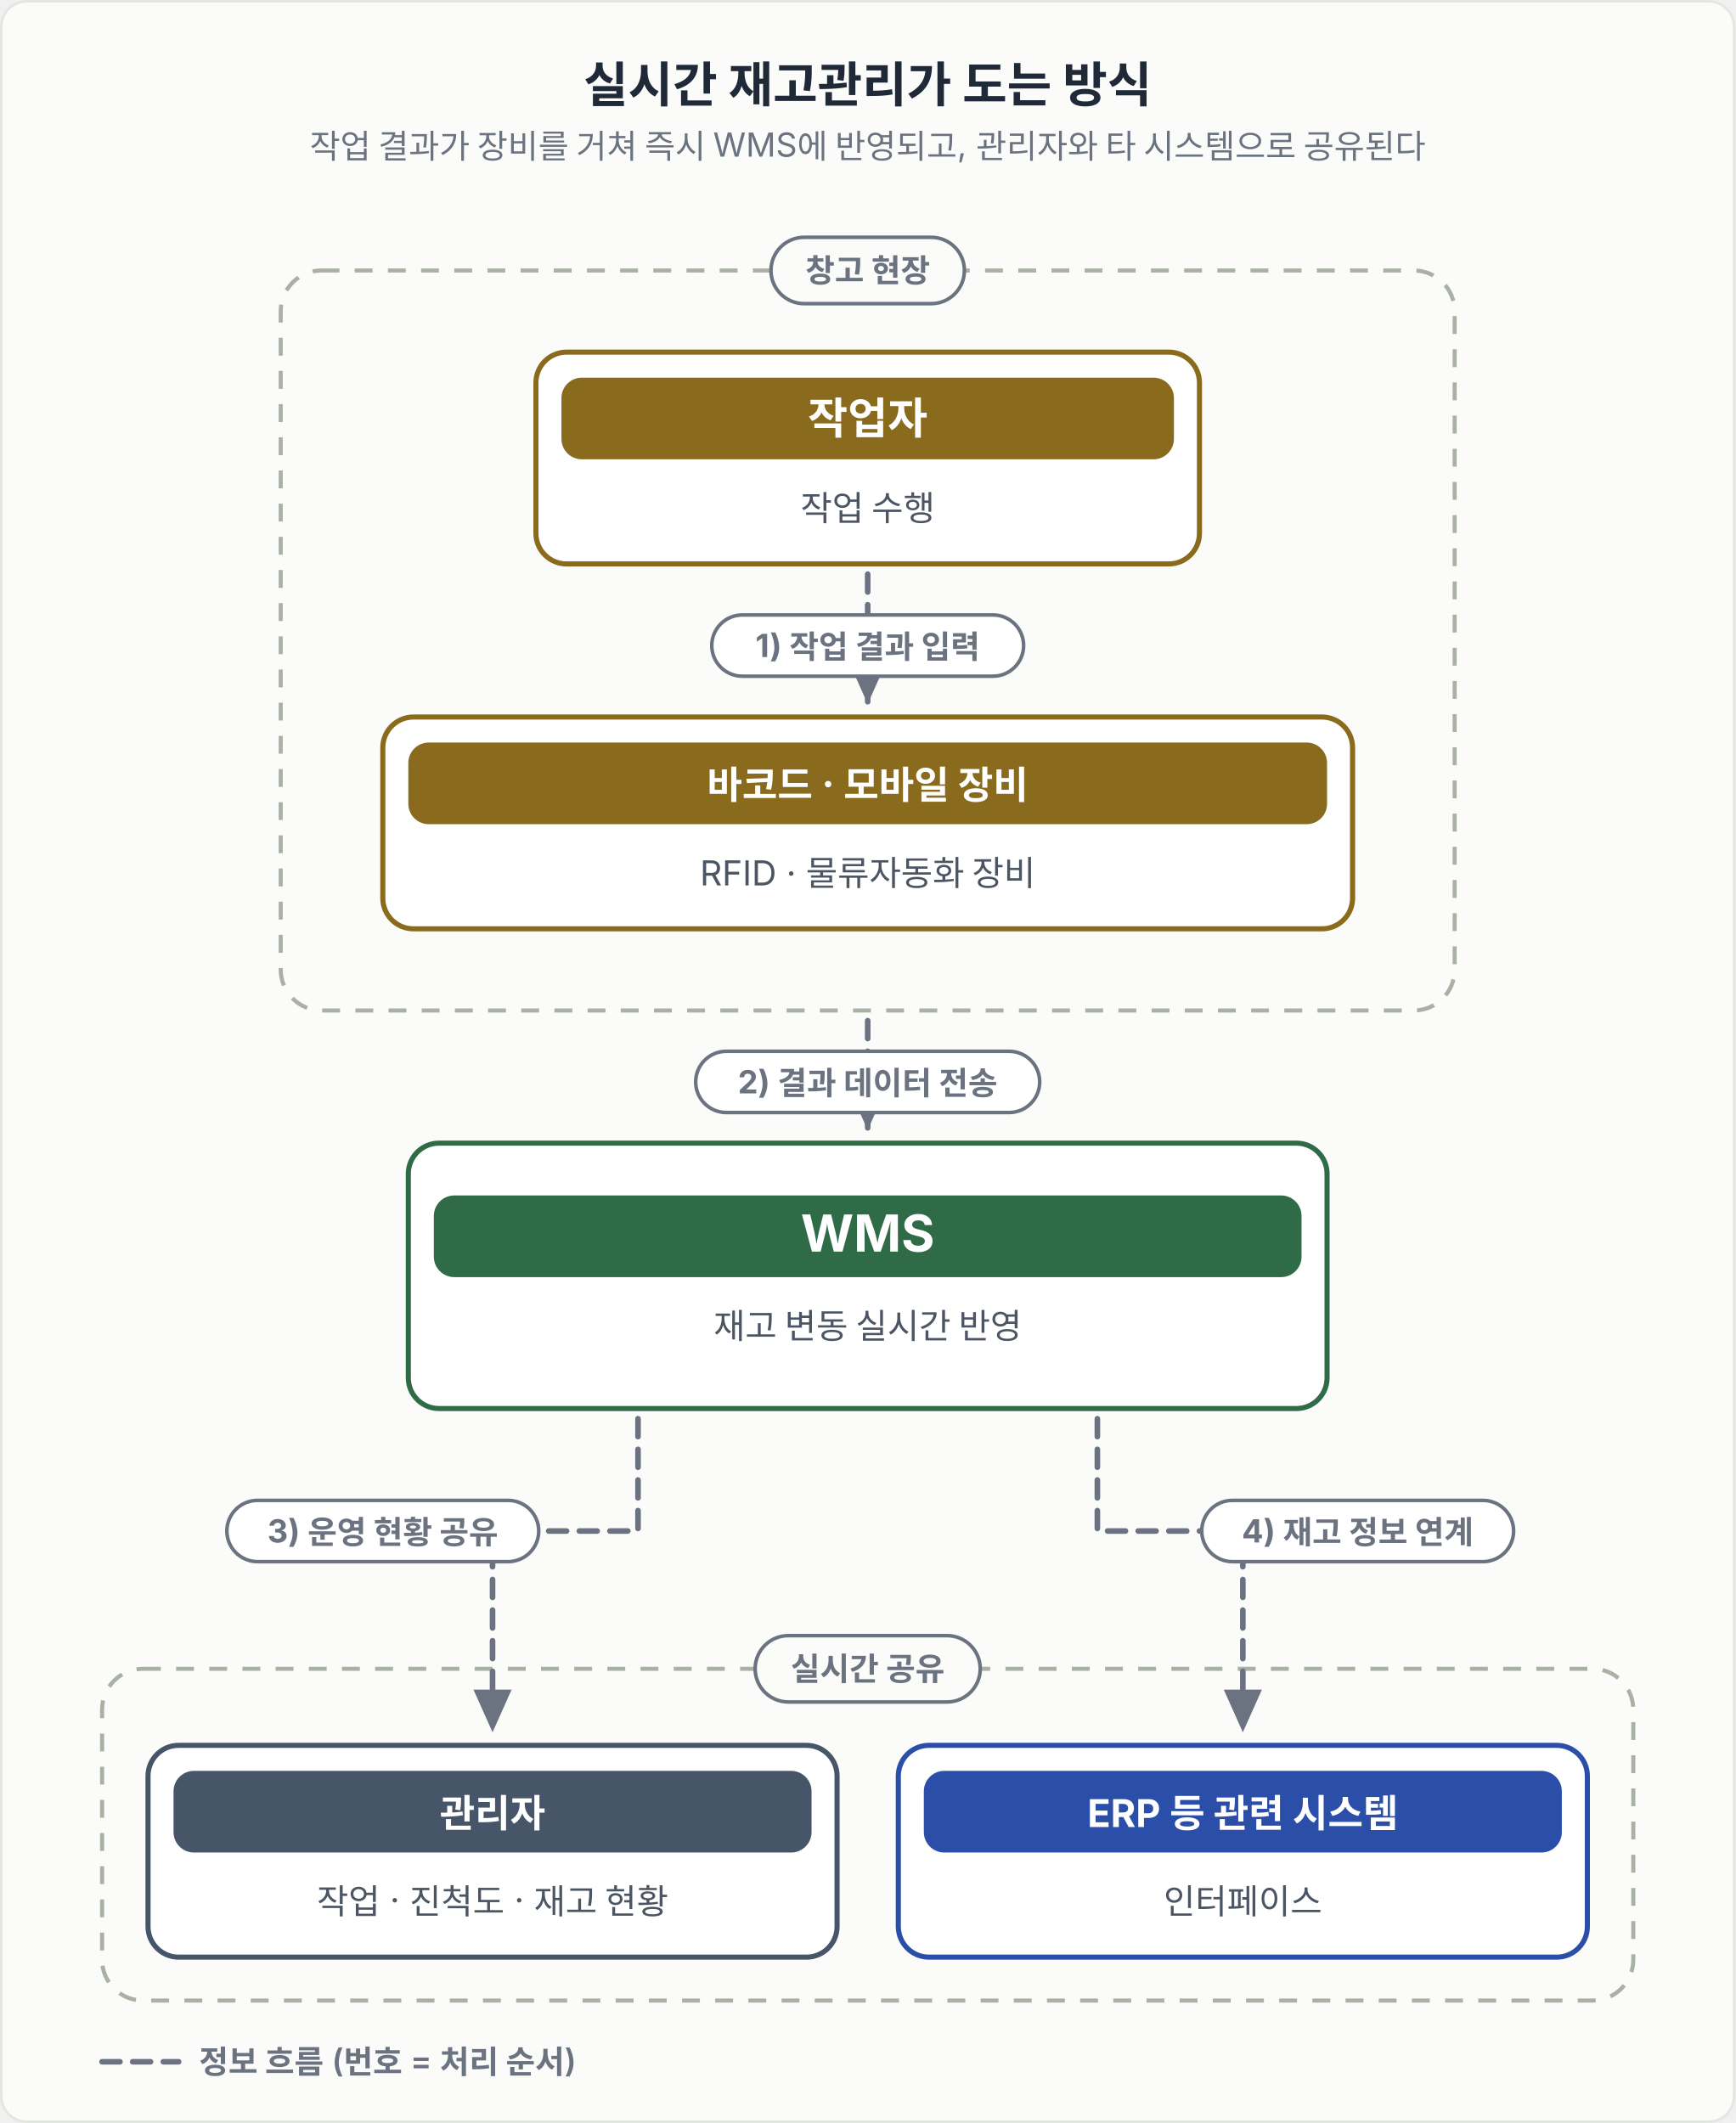
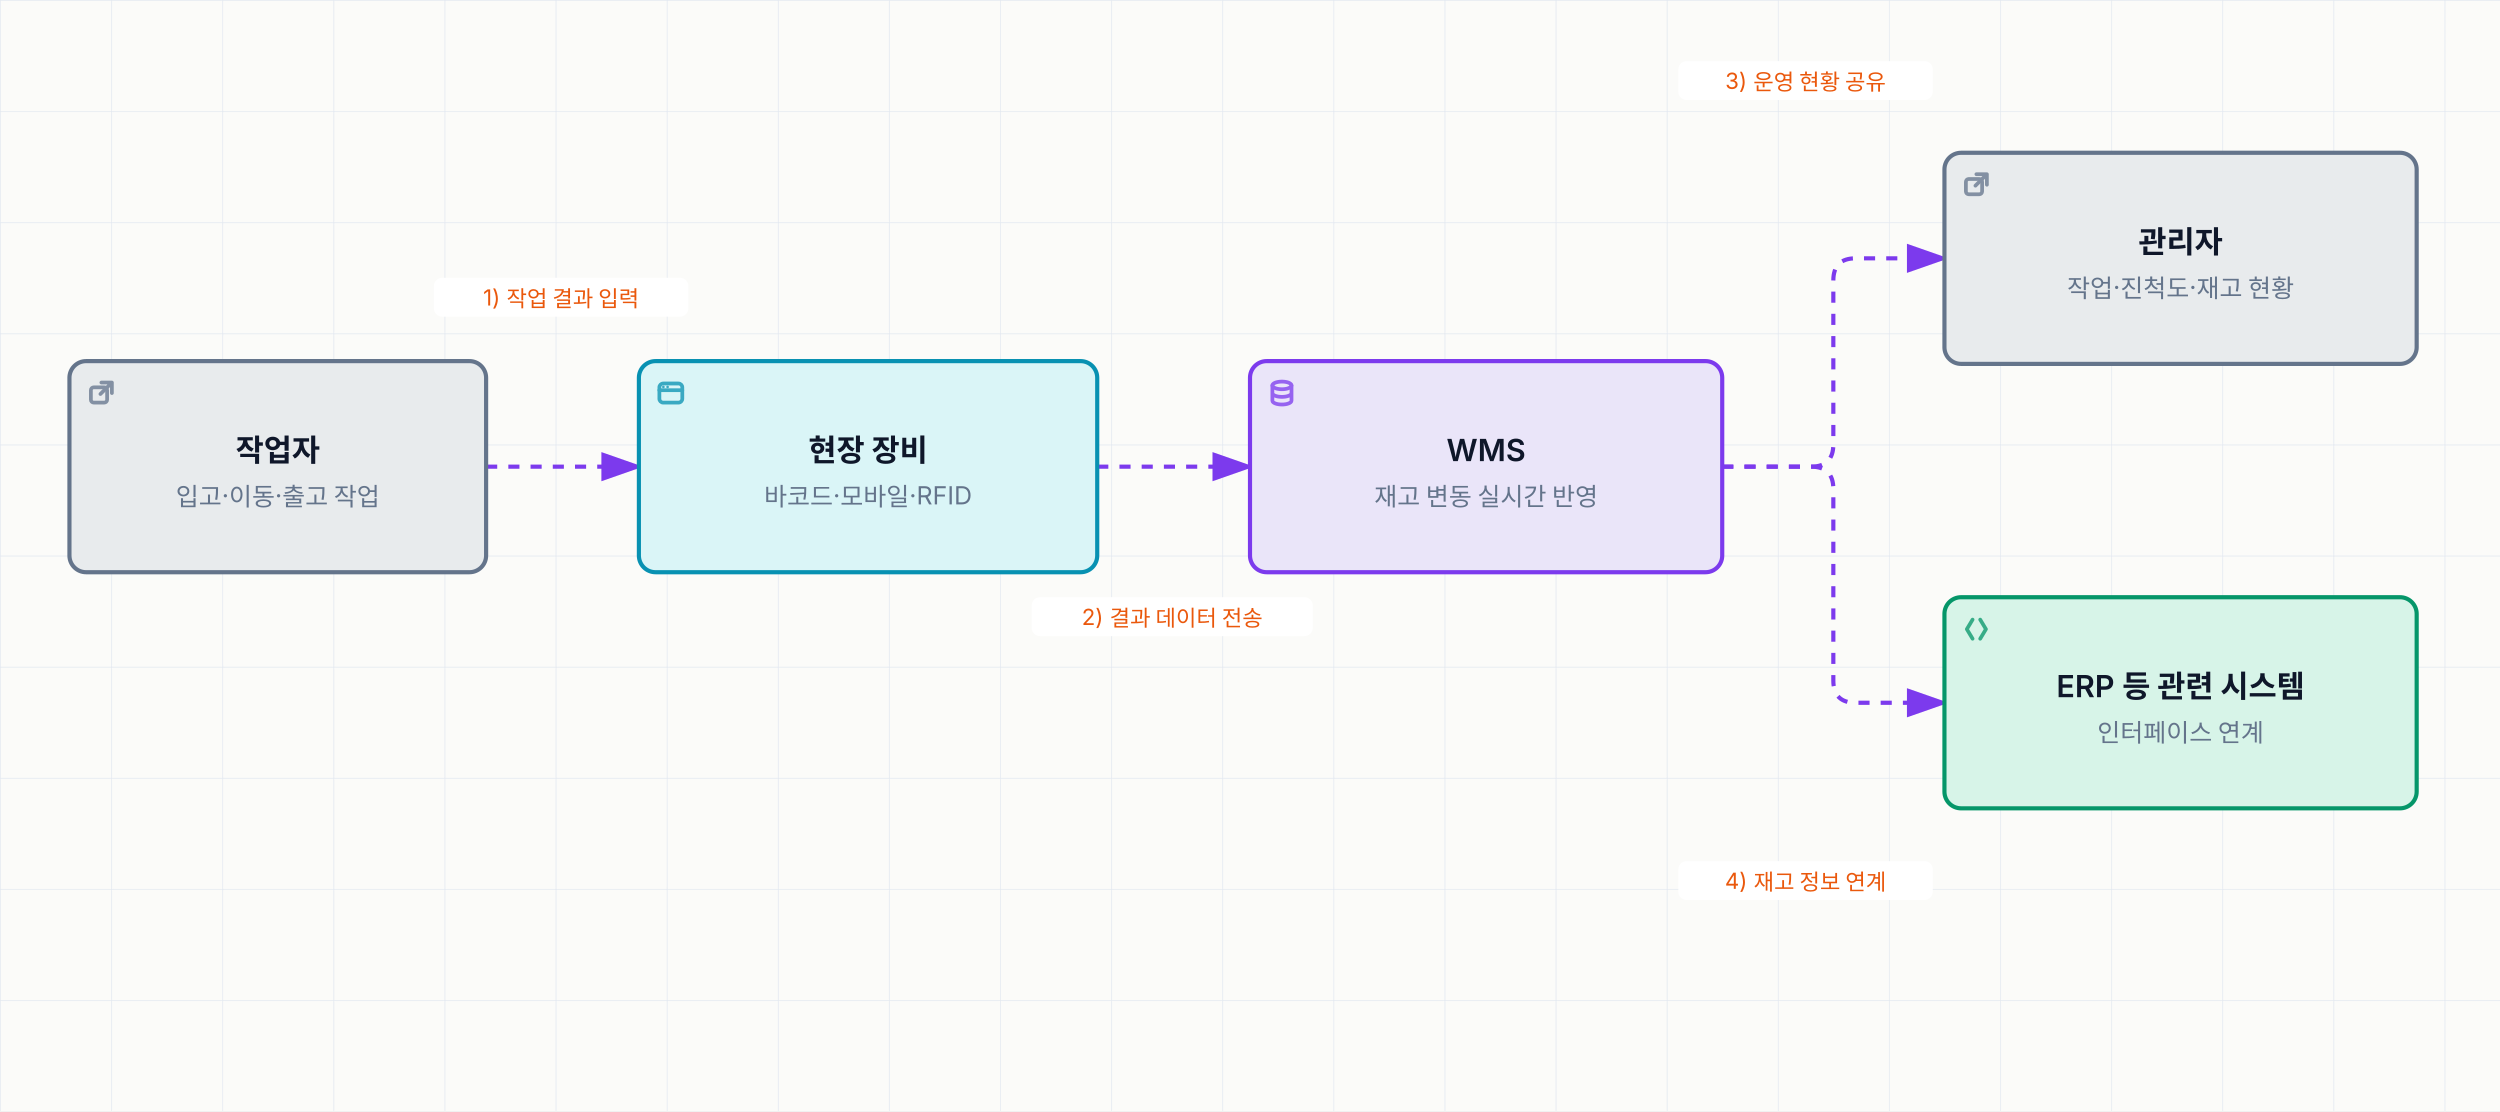
- <svg xmlns="http://www.w3.org/2000/svg" width="680" height="832" viewBox="0 0 680 832" role="img" font-family="-apple-system,BlinkMacSystemFont,'Apple SD Gothic Neo',Pretendard,'Malgun Gothic',system-ui,sans-serif">
+ <svg xmlns="http://www.w3.org/2000/svg" width="900" height="400" viewBox="0 0 900 400" role="img" lang="ko" aria-labelledby="archify-diagram-title archify-diagram-description" data-preset="classic" data-theme="light" data-quality-profile="showcase">
+   <style>svg[data-chapter-handoff] [data-node-id][data-chapter-role="stay"] { opacity: 1; }
+ svg[data-chapter-handoff] [data-node-id][data-chapter-role="enter"] { opacity: 0.78; }
+ svg[data-chapter-handoff] [data-node-id][data-chapter-role="leave"] { opacity: 0.26; }
+ svg [data-node-id][data-chapter-role] { opacity: 1 !important; }
+ svg[data-chapter-preview] [data-node-id],
+       svg[data-chapter-preview] [data-edge-from] { opacity: 1 !important; filter: none !important; }
+ .c-grid { stroke: #e2e8f0; fill: none; }
+ .c-mask { fill: #ffffff; stroke: none; }
+ .c-frontend { fill: rgb(218, 245, 247);   stroke: #0891b2; }
+ .c-backend { fill: rgb(215, 244, 232);    stroke: #059669; }
+ .c-database { fill: rgb(234, 229, 249);   stroke: #7c3aed; }
+ .c-cloud { fill: rgb(251, 240, 211);      stroke: #d97706; }
+ .c-security { fill: rgb(251, 230, 232);   stroke: #e11d48; }
+ .c-messagebus { fill: rgb(251, 235, 221); stroke: #ea580c; }
+ .c-external { fill: rgb(232, 235, 237);   stroke: #64748b; }
+ .t-primary { fill: #0f172a; }
+ .t-muted { fill: #64748b; }
+ .t-dim { fill: #94a3b8; }
+ .t-frontend { fill: #0891b2; }
+ .t-backend { fill: #059669; }
+ .t-database { fill: #7c3aed; }
+ .t-cloud { fill: #d97706; }
+ .t-security { fill: #e11d48; }
+ .t-messagebus { fill: #ea580c; }
+ .t-external { fill: #64748b; }
+ svg .semantic-sigil {
+       fill: none;
+       stroke: currentColor;
+       stroke-width: 1.35;
+       stroke-linecap: round;
+       stroke-linejoin: round;
+       opacity: 0.76;
+       pointer-events: none;
+     }
+ svg .semantic-sigil &gt; * { vector-effect: non-scaling-stroke; }
+ svg .semantic-sigil .sigil-fill { fill: currentColor; stroke: none; }
+ svg .s-frontend { color: #0891b2; }
+ svg .s-backend { color: #059669; }
+ svg .s-database { color: #7c3aed; }
+ svg .s-cloud { color: #d97706; }
+ svg .s-security { color: #e11d48; }
+ svg .s-messagebus { color: #ea580c; }
+ svg .s-external { color: #64748b; }
+ svg .brand-mark { pointer-events: none; }
+ svg .brand-mark-badge { fill: #fff; stroke: none; }
+ svg .brand-mark-frame {
+       fill: none;
+       stroke: #cbd5e1;
+       stroke-width: 0.8;
+       vector-effect: non-scaling-stroke;
+     }
+ svg .brand-mark-fallback {
+       fill: none;
+       stroke: #475569;
+       stroke-width: 1.15;
+       stroke-linecap: round;
+       stroke-linejoin: round;
+     }
+ svg[data-preset="blueprint"] .brand-mark-badge,
+     svg[data-preset="blueprint"] .brand-mark-frame { rx: 1px; }
+ svg [data-detail] { transition: opacity 160ms ease; }
+ svg [data-detail-anchor] {
+       transform-box: fill-box;
+       transform-origin: center;
+       transition: transform 160ms ease;
+     }
+ svg[data-focus-active] [data-focus-match][data-detail],
+     svg[data-focus-active] [data-focus-match] [data-detail],
+     svg[data-reach-active] [data-reach-match][data-detail],
+     svg[data-reach-active] [data-reach-match] [data-detail],
+     svg[data-lens-active] [data-lens-match][data-detail],
+     svg[data-lens-active] [data-lens-match] [data-detail],
+     svg[data-legend-preview-active] [data-legend-preview-match][data-detail],
+     svg[data-legend-preview-active] [data-legend-preview-match] [data-detail],
+     svg[data-intent-trace-active] [data-intent-trace-match][data-detail],
+     svg[data-intent-trace-active] [data-intent-trace-match] [data-detail],
+     svg[data-route-active] [data-route-match][data-detail],
+     svg[data-route-active] [data-route-match] [data-detail],
+     svg[data-story-active] [data-story-step][data-detail],
+     svg[data-story-active] [data-story-step] [data-detail],
+     svg[data-relationship-preview-active] [data-relationship-preview][data-detail],
+     svg[data-relationship-preview-active] [data-relationship-preview] [data-detail],
+     svg [data-node-id]:hover [data-detail],
+     svg [data-node-id]:focus-visible [data-detail] {
+       opacity: 1;
+       pointer-events: auto;
+     }
+ svg[data-focus-active] [data-focus-match] [data-detail-anchor],
+     svg[data-reach-active] [data-reach-match] [data-detail-anchor],
+     svg[data-lens-active] [data-lens-match] [data-detail-anchor],
+     svg[data-legend-preview-active] [data-legend-preview-match] [data-detail-anchor],
+     svg[data-intent-trace-active] [data-intent-trace-match] [data-detail-anchor],
+     svg[data-route-active] [data-route-match] [data-detail-anchor],
+     svg[data-story-active] [data-story-step] [data-detail-anchor],
+     svg [data-node-id]:hover [data-detail-anchor],
+     svg [data-node-id]:focus-visible [data-detail-anchor] { transform: none; }
+ .a-default { stroke: #94a3b8; fill: none; }
+ .a-emphasis { stroke: #059669; fill: none; }
+ .a-security { stroke: #e11d48; fill: none; stroke-dasharray: 5,5; }
+ .a-dashed { stroke: #7c3aed; fill: none; stroke-dasharray: 4,4; }
+ .m-default { fill: #94a3b8; }
+ .m-emphasis { fill: #059669; }
+ .m-security { fill: #e11d48; }
+ .m-dashed { fill: #7c3aed; }
+ svg [data-node-id] {
+       cursor: pointer;
+       transition: opacity 0.18s ease, filter 0.18s ease;
+     }
+ svg [data-edge-from] { transition: opacity 0.18s ease, filter 0.18s ease; }
+ svg [data-node-id]:hover,
+     svg [data-node-id]:focus-visible {
+       filter: drop-shadow(0 0 7px #0891b2);
+       outline: none;
+     }
+ svg [data-node-id]:hover .source-evidence-beacon,
+     svg [data-node-id]:focus-visible .source-evidence-beacon,
+     svg [data-node-id][data-focus-selected] .source-evidence-beacon {
+       opacity: 1;
+       filter: drop-shadow(0 0 4px color-mix(in srgb, #059669 72%, transparent));
+     }
+ svg[data-preset="signal-flow"] .source-evidence-beacon { opacity: 0.9; }
+ svg[data-preset="blueprint"] .source-evidence-beacon rect {
+       rx: 0.8px;
+       filter: none;
+     }
+ svg [data-legend-kind][role="button"] { cursor: pointer; }
+ svg [data-legend-kind]:focus { outline: none; }
+ svg [data-legend-hit] {
+       fill: transparent;
+       stroke: transparent;
+       stroke-width: 1.4;
+       pointer-events: all;
+       vector-effect: non-scaling-stroke;
+       transition: stroke 150ms ease, stroke-width 150ms ease, filter 150ms ease;
+     }
+ svg [data-legend-count-badge] { pointer-events: none; }
+ svg [data-legend-count-badge] rect {
+       fill: #ffffff;
+       stroke: #e2e8f0;
+       stroke-width: 1;
+       vector-effect: non-scaling-stroke;
+     }
+ svg [data-legend-count-badge] text {
+       fill: #64748b;
+       font-size: 8px;
+       font-weight: 700;
+       text-anchor: middle;
+     }
+ svg [data-legend-kind][role="button"]:hover [data-legend-hit] {
+       stroke: color-mix(in srgb, #7c3aed 58%, transparent);
+     }
+ svg [data-legend-kind][role="button"]:focus-visible [data-legend-hit] {
+       stroke: #0891b2;
+       stroke-width: 1.8;
+       filter: drop-shadow(0 0 3px #0891b2);
+     }
+ svg [data-legend-kind][data-legend-selected] [data-legend-hit] {
+       stroke: #7c3aed;
+       stroke-width: 2.2;
+       stroke-dasharray: 3 2;
+     }
+ svg [data-legend-kind][data-legend-selected] [data-legend-count-badge] rect {
+       stroke: #7c3aed;
+       stroke-width: 1.8;
+     }
+ svg [data-legend-kind][data-legend-zero] { opacity: 0.44; }
+ svg[data-preset="signal-flow"] [data-legend-kind][data-legend-selected] [data-legend-hit] {
+       filter: drop-shadow(0 0 4px #7c3aed);
+     }
+ svg[data-preset="blueprint"] [data-legend-hit],
+     svg[data-preset="blueprint"] [data-legend-count-badge] rect { rx: 0; filter: none; }
+ svg[data-legend-preview-active] [data-node-id],
+     svg[data-legend-preview-active] [data-edge-from] { opacity: 0.11; }
+ svg[data-legend-preview-active] [data-legend-preview-match] { opacity: 1; }
+ svg[data-legend-preview-active] [data-legend-preview-peer] { opacity: 0.62; }
+ svg[data-legend-preview-active] [data-legend-preview-selected] {
+       filter: drop-shadow(0 0 8px #7c3aed);
+     }
+ svg[data-lens-active] [data-node-id],
+     svg[data-lens-active] [data-edge-from] { opacity: 0.11; }
+ svg[data-lens-active] [data-lens-match] { opacity: 1; }
+ svg[data-lens-active] [data-lens-peer] { opacity: 0.62; }
+ svg[data-lens-active] [data-lens-selected] {
+       filter: drop-shadow(0 0 10px #7c3aed);
+     }
+ svg[data-preset="signal-flow"] .semantic-lens-flow {
+       stroke-width: 3.7;
+       opacity: 1;
+     }
+ svg[data-preset="signal-flow"] .semantic-lens-flow[data-direction="out"],
+     svg[data-preset="signal-flow"] .semantic-lens-flow[data-direction="forward"] {
+       filter: drop-shadow(0 0 6px #0891b2);
+     }
+ svg[data-preset="signal-flow"] .semantic-lens-flow[data-direction="in"],
+     svg[data-preset="signal-flow"] .semantic-lens-flow[data-direction="reverse"] {
+       filter: drop-shadow(0 0 6px #7c3aed);
+     }
+ svg[data-preset="signal-flow"] .semantic-lens-flow[data-direction="within"] {
+       filter: drop-shadow(0 0 6px #ea580c);
+     }
+ svg[data-preset="blueprint"] .semantic-lens-flow {
+       stroke-width: 2.45;
+       stroke-linecap: square;
+       filter: none;
+       opacity: 0.78;
+     }
+ svg[data-focus-active] [data-node-id],
+     svg[data-focus-active] [data-edge-from] { opacity: 0.13; }
+ svg[data-focus-active] [data-focus-match] { opacity: 1; }
+ svg[data-focus-active] [data-focus-selected] {
+       filter: drop-shadow(0 0 10px #0891b2);
+     }
+ svg[data-reach-active] [data-node-id],
+     svg[data-reach-active] [data-edge-from] { opacity: 0.09; }
+ svg[data-reach-active] [data-reach-match] { opacity: 1; }
+ svg[data-reach-active="upstream"] [data-reach-origin] {
+       filter: drop-shadow(0 0 11px #7c3aed);
+     }
+ svg[data-reach-active="downstream"] [data-reach-origin] {
+       filter: drop-shadow(0 0 11px #059669);
+     }
+ svg[data-reach-active="upstream"] [data-edge-from][data-reach-match] {
+       filter: drop-shadow(0 0 4px color-mix(in srgb, #7c3aed 72%, transparent));
+     }
+ svg[data-reach-active="downstream"] [data-edge-from][data-reach-match] {
+       filter: drop-shadow(0 0 4px color-mix(in srgb, #059669 72%, transparent));
+     }
+ svg[data-preset="blueprint"][data-reach-active] [data-reach-origin],
+     svg[data-preset="blueprint"][data-reach-active] [data-edge-from][data-reach-match] {
+       filter: none;
+     }
+ svg[data-preset="blueprint"] .relationship-hit-target:focus-visible .relationship-focus-rail {
+       stroke-linecap: square;
+       filter: none;
+     }
+ svg[data-relationship-direct-active] [data-node-id],
+     svg[data-relationship-direct-active] [data-edge-from] { opacity: 0.16; }
+ svg[data-relationship-direct-active] [data-relationship-preview],
+     svg[data-relationship-direct-active] [data-relationship-preview-node] { opacity: 1; }
+ svg[data-focus-active]:not([data-relationship-pin-active]) .relationship-hit-rail,
+     svg[data-story-active] .relationship-hit-rail,
+     svg[data-route-picking] .relationship-hit-rail,
+     svg[data-route-active] .relationship-hit-rail,
+     svg[data-lens-active] .relationship-hit-rail,
+     svg[data-chapter-preview] .relationship-hit-rail { pointer-events: none; }
+ svg[data-relationship-preview-active] [data-focus-match] { opacity: 0.18; }
+ svg[data-relationship-preview-active] [data-relationship-preview],
+     svg[data-relationship-preview-active] [data-relationship-preview-node] { opacity: 1; }
+ svg[data-relationship-preview-active] [data-relationship-preview] {
+       filter: drop-shadow(0 0 5px #059669);
+     }
+ svg[data-relationship-preview-active] [data-relationship-preview] path,
+     svg[data-relationship-preview-active] path[data-relationship-preview],
+     svg[data-relationship-preview-active] [data-relationship-preview] line,
+     svg[data-relationship-preview-active] line[data-relationship-preview],
+     svg[data-relationship-preview-active] [data-relationship-preview] polyline,
+     svg[data-relationship-preview-active] polyline[data-relationship-preview] {
+       stroke-width: 2.75;
+     }
+ svg[data-relationship-preview-active] [data-relationship-preview-source] {
+       filter: drop-shadow(0 0 7px #0891b2);
+     }
+ svg[data-relationship-preview-active] [data-relationship-preview-target] {
+       filter: drop-shadow(0 0 7px #7c3aed);
+     }
+ svg[data-preset="signal-flow"] .relationship-flow-pulse {
+       stroke: #0891b2;
+       stroke-width: 3.85;
+       filter: drop-shadow(0 0 7px #0891b2);
+     }
+ svg[data-preset="blueprint"] .relationship-flow-pulse {
+       stroke-width: 2.5;
+       stroke-linecap: square;
+       filter: none;
+     }
+ svg[data-preset="editorial"] .relationship-flow-pulse {
+       stroke: #059669;
+       stroke-width: 2.75;
+       filter: none;
+     }
+ svg[data-preset="signal-flow"] .semantic-flow-token {
+       filter: drop-shadow(0 0 5px currentColor);
+     }
+ svg[data-preset="blueprint"] .semantic-flow-token { filter: none; }
+ svg[data-preset="editorial"] .semantic-flow-token { filter: none; }
+ svg[data-intent-trace-active] [data-node-id],
+     svg[data-intent-trace-active] [data-edge-from] { opacity: 0.2; }
+ svg[data-intent-trace-active] [data-intent-trace-match] { opacity: 1; }
+ svg[data-intent-trace-active] [data-intent-trace-selected] {
+       filter: drop-shadow(0 0 10px #0891b2);
+     }
+ svg[data-preset="blueprint"] [data-intent-trace-selected],
+     svg[data-preset="blueprint"] .intent-trace-flow {
+       filter: none;
+       stroke-linecap: square;
+     }
+ svg[data-preset="editorial"] [data-intent-trace-selected],
+     svg[data-preset="editorial"] .intent-trace-flow { filter: none; }
+ svg[data-route-picking="target"] [data-node-id] { opacity: 0.24; }
+ svg[data-route-picking="target"] [data-route-candidate],
+     svg[data-route-picking="target"] [data-route-start] { opacity: 1; }
+ svg[data-route-picking] [data-node-id] { cursor: crosshair; }
+ svg[data-route-picking] [data-route-start] {
+       filter: drop-shadow(0 0 10px #0891b2);
+     }
+ svg[data-route-active] [data-node-id],
+     svg[data-route-active] [data-edge-from] { opacity: 0.11; }
+ svg[data-route-active] [data-route-match] { opacity: 1; }
+ svg[data-route-active] [data-route-start] {
+       filter: drop-shadow(0 0 11px #0891b2);
+     }
+ svg[data-route-active] [data-route-end] {
+       filter: drop-shadow(0 0 11px #e11d48);
+     }
+ svg[data-route-active] [data-route-step]:not([data-route-start]):not([data-route-end]) {
+       filter: drop-shadow(0 0 7px #059669);
+     }
+ svg[data-route-journey] [data-route-match][data-route-journey-state="past"] { opacity: 0.62; }
+ svg[data-route-journey] [data-route-match][data-route-journey-state="future"] { opacity: 0.34; }
+ svg[data-route-journey] [data-route-match][data-route-journey-state="current"] { opacity: 1; }
+ svg[data-route-journey] [data-node-id][data-route-journey-current] {
+       filter: drop-shadow(0 0 10px #059669);
+     }
+ svg[data-route-journey] [data-edge-from][data-route-journey-current] {
+       opacity: 1;
+       filter: drop-shadow(0 0 6px #059669);
+     }
+ svg[data-preset="blueprint"] [data-route-start],
+     svg[data-preset="blueprint"] [data-route-end],
+     svg[data-preset="blueprint"] [data-route-step],
+     svg[data-preset="blueprint"] .route-probe-flow {
+       filter: none;
+       stroke-linecap: square;
+     }
+ svg[data-preset="blueprint"] .route-journey-flow {
+       filter: none;
+       stroke-linecap: square;
+     }
+ svg[data-preset="editorial"] [data-route-start],
+     svg[data-preset="editorial"] [data-route-end],
+     svg[data-preset="editorial"] [data-route-step],
+     svg[data-preset="editorial"] .route-probe-flow,
+     svg[data-preset="editorial"] .route-journey-flow { filter: none; }
+ svg[data-preset="editorial"] .c-grid {
+       stroke-dasharray: 1 4;
+       opacity: 0.48;
+     }
+ svg[data-preset="editorial"] .c-region {
+       fill: color-mix(in srgb, rgb(251, 240, 211) 48%, transparent);
+       stroke-dasharray: 9 4;
+     }
+ svg[data-preset="editorial"] [data-node-id]:hover,
+     svg[data-preset="editorial"] [data-node-id]:focus-visible,
+     svg[data-preset="editorial"][data-focus-active] [data-focus-selected] {
+       filter: drop-shadow(0 2px 2px color-mix(in srgb, #0f172a 18%, transparent));
+     }
+ svg[data-preset="blueprint"] .c-grid {
+       stroke-dasharray: 1 3;
+       opacity: 0.78;
+     }
+ svg[data-preset="blueprint"] .c-region {
+       fill: color-mix(in srgb, rgb(251, 240, 211) 58%, transparent);
+       stroke-dasharray: 12 4 2 4;
+     }
+ svg[data-preset="blueprint"] .c-security-group,
+     svg[data-preset="blueprint"] .c-lane { stroke-dasharray: 7 3; }
+ svg[data-preset="blueprint"] [data-node-id]:hover,
+     svg[data-preset="blueprint"] [data-node-id]:focus-visible {
+       filter: drop-shadow(0 0 3px #0891b2);
+     }
+ svg[data-preset="blueprint"][data-focus-active] [data-focus-selected] {
+       filter: drop-shadow(0 0 3px #0891b2);
+     }
+ svg[data-preset="blueprint"][data-focus-active][data-reach-active] [data-focus-selected][data-reach-origin] {
+       filter: none;
+     }
+ svg[data-preset="blueprint"][data-relationship-preview-active] [data-relationship-preview],
+     svg[data-preset="blueprint"][data-relationship-preview-active] [data-relationship-preview-source],
+     svg[data-preset="blueprint"][data-relationship-preview-active] [data-relationship-preview-target] {
+       filter: drop-shadow(0 0 3px #0891b2);
+     }
+ svg[data-story-beat] [data-story-step] {
+       opacity: 0.22;
+       filter: saturate(0.42);
+       transition: opacity 180ms ease, filter 180ms ease;
+     }
+ svg[data-story-beat] [data-story-step][data-story-beat-state="past"] {
+       opacity: 0.72;
+       filter: saturate(0.82);
+     }
+ svg[data-story-beat] [data-story-step][data-story-beat-state="next"] {
+       opacity: 0.5;
+       filter: saturate(0.66);
+     }
+ svg[data-story-beat] [data-story-step][data-story-beat-state="active"] {
+       opacity: 1;
+       filter: drop-shadow(0 0 7px #0891b2);
+       animation: archify-story-beat-node 360ms cubic-bezier(0.22, 1, 0.36, 1) both;
+     }
+ svg[data-story-beat] [data-edge-from][data-story-beat-step] {
+       opacity: 0.16;
+       transition: opacity 160ms ease;
+     }
+ svg[data-story-beat] [data-edge-from][data-story-beat-step][data-story-beat-state="past"] { opacity: 0.58; }
+ svg[data-story-beat] [data-edge-from][data-story-beat-step][data-story-beat-state="next"] { opacity: 0.34; }
+ svg[data-story-beat] [data-edge-from][data-story-beat-step][data-story-beat-state="active"] { opacity: 1; }
+ svg[data-story-beat] .story-trail-flow { opacity: 0; transition: opacity 160ms ease; }
+ svg[data-story-beat] .story-trail-flow[data-story-beat-state="past"] { opacity: 0.34; }
+ svg[data-story-beat] .story-trail-flow[data-story-beat-state="next"] { opacity: 0.2; }
+ svg[data-story-beat] .story-trail-flow[data-story-beat-state="active"] { opacity: 0.92; }
+ svg[data-story-beat] .story-trail-flow[data-story-pulse="true"] {
+       stroke-dasharray: 2 13;
+       stroke-dashoffset: 30;
+       opacity: 0.92;
+       animation: archify-story-flow 0.78s linear 1 both;
+     }
+ svg[data-preset="blueprint"] .story-trail-flow {
+       stroke-linecap: square;
+       filter: none;
+       opacity: 0.5;
+     }
+ svg[data-preset="blueprint"][data-story-beat] [data-story-step][data-story-beat-state="active"] {
+       filter: none;
+       animation: none;
+     }
+ svg[data-preset="editorial"] .story-trail-flow { filter: none; }
+ svg[data-preset="editorial"][data-story-beat] [data-story-step][data-story-beat-state="active"] {
+       filter: drop-shadow(0 2px 2px color-mix(in srgb, #0f172a 16%, transparent));
+     }
+ svg[data-chapter-preview] [data-node-id],
+     svg[data-chapter-preview] [data-edge-from] {
+       opacity: 0.1 !important;
+       filter: none !important;
+       transition: none !important;
+     }
+ svg[data-chapter-preview] .story-trail-overlay { opacity: 0.08 !important; }
+ svg[data-chapter-preview] [data-node-id][data-chapter-preview-role="stay"] {
+       opacity: 0.76 !important;
+       filter: saturate(0.7) !important;
+     }
+ svg[data-chapter-preview] [data-node-id][data-chapter-preview-role="enter"] {
+       opacity: 1 !important;
+       filter: saturate(1.2) !important;
+     }
+ svg[data-chapter-preview] [data-node-id][data-chapter-preview-role="leave"] {
+       opacity: 0.28 !important;
+       filter: grayscale(0.72) !important;
+     }
+ svg[data-preset="blueprint"][data-chapter-preview] [data-node-id] { filter: none !important; }
+ .c-security-group { fill: transparent; stroke: #e11d48; stroke-dasharray: 4,4; }
+ .c-region { fill: rgb(251, 248, 238); stroke: #d97706; stroke-dasharray: 8,4; }
+ .c-lane { fill: rgb(249, 250, 251); stroke: #cbd5e1; stroke-dasharray: 6,6; }
+ svg[data-preset="signal-flow"][data-animation="trace"] [data-animate="edge"] {
+       stroke-linecap: round;
+       filter: drop-shadow(0 0 3px #059669);
+       animation-duration: 1.75s;
+     }
+ svg[data-preset="signal-flow"][data-animation="trace"] [data-animate="node"] {
+       animation-duration: 3.1s;
+     }
+ svg[data-preset="blueprint"][data-animation="trace"] [data-animate="edge"] {
+       stroke-linecap: square;
+       filter: none;
+       animation-duration: 2.15s;
+     }
+ svg[data-preset="blueprint"][data-animation="trace"] [data-animate="node"] {
+       animation-name: archify-blueprint-node-pulse;
+       animation-duration: 3.8s;
+     }
+ svg[data-preset="editorial"][data-animation="trace"] [data-animate="edge"] {
+       filter: none;
+       animation-duration: 2.2s;
+     }
+ svg[data-preset="editorial"][data-animation="trace"] [data-animate="node"] {
+       animation-name: archify-editorial-node-pulse;
+       animation-duration: 3.5s;
+     }
+ svg[data-animation="trace"] [data-animate] {
+         animation: none !important;
+         stroke-dashoffset: 0;
+       }
+ .guided-view-chapter,
+       svg[data-chapter-preview] [data-node-id],
+       svg[data-chapter-preview] [data-edge-from] { transition: none !important; }
+ svg[data-story-playing="true"] .story-trail-flow {
+         stroke-dasharray: none;
+         stroke-dashoffset: 0;
+         opacity: 0.55;
+       }
+ .source-evidence-beacon,
+       svg [data-node-id], svg [data-edge-from], svg [data-detail], svg [data-detail-anchor], svg [data-legend-hit], svg { transition: none !important; }
+ svg, svg text { font-family: -apple-system,BlinkMacSystemFont,'Apple SD Gothic Neo',Pretendard,'Noto Sans KR','Malgun Gothic',system-ui,sans-serif; }
+ svg, svg text { font-family: -apple-system,BlinkMacSystemFont,'Apple SD Gothic Neo',Pretendard,'Noto Sans KR','Malgun Gothic',system-ui,sans-serif; }</style>
+   <rect width="100%" height="100%" fill="#fbfbf9" />
  <defs>
-     <marker id="a6b7280" markerWidth="8" markerHeight="8" refX="7.2" refY="4" orient="auto" markerUnits="strokeWidth">
-       <path d="M0,0.6 L7.6,4 L0,7.4 z" fill="#6b7280" />
+     <marker id="arrowhead" markerWidth="10" markerHeight="7" refX="9" refY="3.5" orient="auto">
+       <polygon points="0 0, 10 3.5, 0 7" class="m-default" />
    </marker>
+     <marker id="arrowhead-emphasis" markerWidth="10" markerHeight="7" refX="9" refY="3.5" orient="auto">
+       <polygon points="0 0, 10 3.5, 0 7" class="m-emphasis" />
+     </marker>
+     <marker id="arrowhead-security" markerWidth="10" markerHeight="7" refX="9" refY="3.5" orient="auto">
+       <polygon points="0 0, 10 3.5, 0 7" class="m-security" />
+     </marker>
+     <marker id="arrowhead-dashed" markerWidth="10" markerHeight="7" refX="9" refY="3.5" orient="auto">
+       <polygon points="0 0, 10 3.5, 0 7" class="m-dashed" />
+     </marker>
+     <pattern id="grid" width="40" height="40" patternUnits="userSpaceOnUse">
+       <path d="M 40 0 L 0 0 0 40" class="c-grid" stroke-width="0.5" />
+     </pattern>
  </defs>
-   <rect x="0.5" y="0.5" width="679" height="831" rx="10" ry="10" fill="#fbfbf9" stroke="#e4e7e0" />
-   <text x="340.0" y="40.0" font-size="19" font-weight="700" fill="#1f2937" text-anchor="middle">실시간 재고관리가 도는 방식</text>
-   <text x="340.0" y="62.0" font-size="13" font-weight="400" fill="#6b7280" text-anchor="middle">작업 결과가 장비를 거쳐 즉시 WMS에 반영되고, 관리자와 타 시스템으로 공유된다</text>
-   <rect x="110.0" y="106.0" width="460.0" height="290.0" rx="16" ry="16" fill="none" stroke="#a9b0a4" stroke-width="1.6" stroke-dasharray="7 6" />
-   <rect x="302.1" y="93.0" width="75.8" height="26.0" rx="13" ry="13" fill="#fbfbf9" stroke="#6b7280" stroke-width="1.4" />
-   <text x="340.0" y="110.5" font-size="12.5" font-weight="700" fill="#6b7280" text-anchor="middle">창고 현장</text>
-   <rect x="210.0" y="138.0" width="260.0" height="83.0" rx="12" ry="12" fill="#ffffff" stroke="#8a6a1c" stroke-width="2" />
-   <rect x="220.0" y="148.0" width="240.0" height="32.0" rx="8" ry="8" fill="#8a6a1c" />
-   <text x="340.0" y="170.0" font-size="17" font-weight="700" fill="#ffffff" text-anchor="middle">작업자</text>
-   <text x="340.0" y="204.0" font-size="13.5" font-weight="400" fill="#4b5563" text-anchor="middle">작업 수행</text>
-   <rect x="150.0" y="281.0" width="380.0" height="83.0" rx="12" ry="12" fill="#ffffff" stroke="#8a6a1c" stroke-width="2" />
-   <rect x="160.0" y="291.0" width="360.0" height="32.0" rx="8" ry="8" fill="#8a6a1c" />
-   <text x="340.0" y="313.0" font-size="15" font-weight="700" fill="#ffffff" text-anchor="middle">바코드 · 모바일 장비</text>
-   <text x="340.0" y="347.0" font-size="13.5" font-weight="400" fill="#4b5563" text-anchor="middle">RFID · 물류자동화 장비</text>
-   <path d="M340.0,225.0 L340.0,275.0" fill="none" stroke="#6b7280" stroke-width="2.2" stroke-linejoin="round" stroke-linecap="round" marker-end="url(#a6b7280)" stroke-dasharray="7 5" />
-   <rect x="278.9" y="241.0" width="122.2" height="24.0" rx="12.0" ry="12.0" fill="#ffffff" stroke="#6b7280" stroke-width="1.4" />
-   <text x="340.0" y="257.5" font-size="12.5" font-weight="700" fill="#6b7280" text-anchor="middle">1) 작업 결과 입력</text>
-   <rect x="160.0" y="448.0" width="360.0" height="104.0" rx="12" ry="12" fill="#ffffff" stroke="#2f6b46" stroke-width="2" />
-   <rect x="170.0" y="468.5" width="340.0" height="32.0" rx="8" ry="8" fill="#2f6b46" />
-   <text x="340.0" y="490.5" font-size="20" font-weight="700" fill="#ffffff" text-anchor="middle">WMS</text>
-   <text x="340.0" y="524.5" font-size="13.5" font-weight="400" fill="#4b5563" text-anchor="middle">재고 변동 실시간 반영</text>
-   <path d="M340.0,400.0 L340.0,442.0" fill="none" stroke="#6b7280" stroke-width="2.2" stroke-linejoin="round" stroke-linecap="round" marker-end="url(#a6b7280)" stroke-dasharray="7 5" />
-   <rect x="272.6" y="412.0" width="134.8" height="24.0" rx="12.0" ry="12.0" fill="#ffffff" stroke="#6b7280" stroke-width="1.4" />
-   <text x="340.0" y="428.5" font-size="12.5" font-weight="700" fill="#6b7280" text-anchor="middle">2) 결과 데이터 전송</text>
-   <rect x="40.0" y="654.0" width="600.0" height="130.0" rx="16" ry="16" fill="none" stroke="#a9b0a4" stroke-width="1.6" stroke-dasharray="7 6" />
-   <rect x="295.9" y="641.0" width="88.2" height="26.0" rx="13" ry="13" fill="#fbfbf9" stroke="#6b7280" stroke-width="1.4" />
-   <text x="340.0" y="658.5" font-size="12.5" font-weight="700" fill="#6b7280" text-anchor="middle">실시간 공유</text>
-   <rect x="58.0" y="684.0" width="270.0" height="83.0" rx="12" ry="12" fill="#ffffff" stroke="#475569" stroke-width="2" />
-   <rect x="68.0" y="694.0" width="250.0" height="32.0" rx="8" ry="8" fill="#475569" />
-   <text x="193.0" y="716.0" font-size="15" font-weight="700" fill="#ffffff" text-anchor="middle">관리자</text>
-   <text x="193.0" y="750.0" font-size="13.5" font-weight="400" fill="#4b5563" text-anchor="middle">작업 · 진척도 · 재고 현황</text>
-   <rect x="352.0" y="684.0" width="270.0" height="83.0" rx="12" ry="12" fill="#ffffff" stroke="#2b4fa8" stroke-width="2" />
-   <rect x="362.0" y="694.0" width="250.0" height="32.0" rx="8" ry="8" fill="#2b4fa8" />
-   <text x="487.0" y="716.0" font-size="15" font-weight="700" fill="#ffffff" text-anchor="middle">ERP 등 관련 시스템</text>
-   <text x="487.0" y="750.0" font-size="13.5" font-weight="400" fill="#4b5563" text-anchor="middle">인터페이스</text>
-   <path d="M250.0,556.0 L250.0,600.0 L193.0,600.0 L193.0,678.0" fill="none" stroke="#6b7280" stroke-width="2.2" stroke-linejoin="round" stroke-linecap="round" marker-end="url(#a6b7280)" stroke-dasharray="7 5" />
-   <rect x="88.9" y="588.0" width="122.2" height="24.0" rx="12.0" ry="12.0" fill="#ffffff" stroke="#6b7280" stroke-width="1.4" />
-   <text x="150.0" y="604.5" font-size="12.5" font-weight="700" fill="#6b7280" text-anchor="middle">3) 운영 현황 공유</text>
-   <path d="M430.0,556.0 L430.0,600.0 L487.0,600.0 L487.0,678.0" fill="none" stroke="#6b7280" stroke-width="2.2" stroke-linejoin="round" stroke-linecap="round" marker-end="url(#a6b7280)" stroke-dasharray="7 5" />
-   <rect x="470.9" y="588.0" width="122.2" height="24.0" rx="12.0" ry="12.0" fill="#ffffff" stroke="#6b7280" stroke-width="1.4" />
-   <text x="532.0" y="604.5" font-size="12.5" font-weight="700" fill="#6b7280" text-anchor="middle">4) 재고 정보 연계</text>
-   <path d="M40,808 L70,808" stroke="#6b7280" stroke-width="2.2" stroke-linecap="round" stroke-dasharray="7 5" />
-   <text x="78.0" y="812.5" font-size="12.5" font-weight="600" fill="#6b7280" text-anchor="start">정보 흐름 (번호 = 처리 순서)</text>
+   <rect width="100%" height="100%" fill="url(#grid)" />
+   <path data-edge-from="worker" data-edge-to="device" data-edge-label="1) 작업 결과 입력" data-edge-key="0" data-composition-points="175,168;230,168" d="M 175 168 L 230 168" class="a-dashed" stroke-width="1.5" marker-end="url(#arrowhead-dashed)" />
+   <path data-edge-from="device" data-edge-to="wms" data-edge-label="2) 결과 데이터 전송" data-edge-key="1" data-composition-points="395,168;450,168" d="M 395 168 L 450 168" class="a-dashed" stroke-width="1.5" marker-end="url(#arrowhead-dashed)" />
+   <path data-edge-from="wms" data-edge-to="manager" data-edge-label="3) 운영 현황 공유" data-edge-key="2" data-composition-points="620,168;660,168;660,93;700,93" d="M 620 168 L 652 168 Q 660 168 660 160 L 660 101 Q 660 93 668 93 L 700 93" class="a-dashed" stroke-width="1.5" marker-end="url(#arrowhead-dashed)" />
+   <path data-edge-from="wms" data-edge-to="erp" data-edge-label="4) 재고 정보 연계" data-edge-key="3" data-composition-points="620,168;660,168;660,253;700,253" d="M 620 168 L 652 168 Q 660 168 660 176 L 660 245 Q 660 253 668 253 L 700 253" class="a-dashed" stroke-width="1.5" marker-end="url(#arrowhead-dashed)" />
+   <g id="node-worker" data-node-id="worker" data-node-label="작업자" tabindex="0" role="button" aria-label="Focus 작업자, 입고·이동·출고 작업, Architecture component" aria-pressed="false" data-node-kind="external" data-node-sublabel="입고·이동·출고 작업" data-node-context="Architecture component">
+     <rect x="25" y="130" width="150" height="76" rx="6" class="c-mask" />
+     <rect x="25" y="130" width="150" height="76" rx="6" class="c-external" stroke-width="1.5" />
+     <g aria-hidden="true" data-semantic-sigil="external" class="semantic-sigil s-external" transform="translate(31 136) scale(0.6875)">
+       <rect x="2.5" y="5" width="8.5" height="8" rx="1.5" />
+       <path d="M8 2.5h5.5V8M13.5 2.5 7.5 8.5" />
+     </g>
+     <text data-node-label="" data-detail-anchor="" x="100" y="166" class="t-primary" font-size="11" font-weight="600" text-anchor="middle">작업자</text>
+     <text data-detail="context" x="100" y="182" class="t-muted" font-size="9" text-anchor="middle">입고·이동·출고 작업</text>
+   </g>
+   <g id="node-device" data-node-id="device" data-node-label="현장 장비" tabindex="0" role="button" aria-label="Focus 현장 장비, 바코드·모바일·RFID, Architecture component" aria-pressed="false" data-node-kind="frontend" data-node-sublabel="바코드·모바일·RFID" data-node-context="Architecture component">
+     <rect x="230" y="130" width="165" height="76" rx="6" class="c-mask" />
+     <rect x="230" y="130" width="165" height="76" rx="6" class="c-frontend" stroke-width="1.5" />
+     <g aria-hidden="true" data-semantic-sigil="frontend" class="semantic-sigil s-frontend" transform="translate(236 136) scale(0.6875)">
+       <rect x="2" y="3" width="12" height="10" rx="2" />
+       <path d="M2 6.5h12" />
+       <circle cx="4.1" cy="4.8" r=".7" class="sigil-fill" />
+       <circle cx="6.3" cy="4.8" r=".7" class="sigil-fill" />
+     </g>
+     <text data-node-label="" data-detail-anchor="" x="312.5" y="166" class="t-primary" font-size="11" font-weight="600" text-anchor="middle">현장 장비</text>
+     <text data-detail="context" x="312.5" y="182" class="t-muted" font-size="9" text-anchor="middle">바코드·모바일·RFID</text>
+   </g>
+   <g id="node-wms" data-node-id="wms" data-node-label="WMS" tabindex="0" role="button" aria-label="Focus WMS, 재고 변동 실시간 반영, Architecture component" aria-pressed="false" data-node-kind="database" data-node-sublabel="재고 변동 실시간 반영" data-node-context="Architecture component">
+     <rect x="450" y="130" width="170" height="76" rx="6" class="c-mask" />
+     <rect x="450" y="130" width="170" height="76" rx="6" class="c-database" stroke-width="1.5" />
+     <g aria-hidden="true" data-semantic-sigil="database" class="semantic-sigil s-database" transform="translate(456 136) scale(0.6875)">
+       <ellipse cx="8" cy="4" rx="5" ry="2" />
+       <path d="M3 4v8c0 1.1 2.2 2 5 2s5-.9 5-2V4M3 8c0 1.1 2.2 2 5 2s5-.9 5-2" />
+     </g>
+     <text data-node-label="" data-detail-anchor="" x="535" y="166" class="t-primary" font-size="11" font-weight="600" text-anchor="middle">WMS</text>
+     <text data-detail="context" x="535" y="182" class="t-muted" font-size="9" text-anchor="middle">재고 변동 실시간 반영</text>
+   </g>
+   <g id="node-manager" data-node-id="manager" data-node-label="관리자" tabindex="0" role="button" aria-label="Focus 관리자, 작업·진척도·재고 현황, Architecture component" aria-pressed="false" data-node-kind="external" data-node-sublabel="작업·진척도·재고 현황" data-node-context="Architecture component">
+     <rect x="700" y="55" width="170" height="76" rx="6" class="c-mask" />
+     <rect x="700" y="55" width="170" height="76" rx="6" class="c-external" stroke-width="1.5" />
+     <g aria-hidden="true" data-semantic-sigil="external" class="semantic-sigil s-external" transform="translate(706 61) scale(0.6875)">
+       <rect x="2.5" y="5" width="8.5" height="8" rx="1.5" />
+       <path d="M8 2.5h5.5V8M13.5 2.5 7.5 8.5" />
+     </g>
+     <text data-node-label="" data-detail-anchor="" x="785" y="91" class="t-primary" font-size="11" font-weight="600" text-anchor="middle">관리자</text>
+     <text data-detail="context" x="785" y="107" class="t-muted" font-size="9" text-anchor="middle">작업·진척도·재고 현황</text>
+   </g>
+   <g id="node-erp" data-node-id="erp" data-node-label="ERP 등 관련 시스템" tabindex="0" role="button" aria-label="Focus ERP 등 관련 시스템, 인터페이스 연계, Architecture component" aria-pressed="false" data-node-kind="backend" data-node-sublabel="인터페이스 연계" data-node-context="Architecture component">
+     <rect x="700" y="215" width="170" height="76" rx="6" class="c-mask" />
+     <rect x="700" y="215" width="170" height="76" rx="6" class="c-backend" stroke-width="1.5" />
+     <g aria-hidden="true" data-semantic-sigil="backend" class="semantic-sigil s-backend" transform="translate(706 221) scale(0.6875)">
+       <path d="M6 3 3 8l3 5M10 3l3 5-3 5" />
+     </g>
+     <text data-node-label="" data-detail-anchor="" x="785" y="251" class="t-primary" font-size="11" font-weight="600" text-anchor="middle">ERP 등 관련 시스템</text>
+     <text data-detail="context" x="785" y="267" class="t-muted" font-size="9" text-anchor="middle">인터페이스 연계</text>
+   </g>
+   <g data-detail="context" data-edge-from="worker" data-edge-to="device" data-edge-label="1) 작업 결과 입력" data-edge-key="0">
+     <rect x="156.2" y="100" width="91.6" height="14" rx="3" class="c-mask" />
+     <text x="202" y="110" class="t-messagebus" font-size="8" text-anchor="middle">1) 작업 결과 입력</text>
+   </g>
+   <g data-detail="context" data-edge-from="device" data-edge-to="wms" data-edge-label="2) 결과 데이터 전송" data-edge-key="1">
+     <rect x="371.4" y="215" width="101.2" height="14" rx="3" class="c-mask" />
+     <text x="422" y="225" class="t-messagebus" font-size="8" text-anchor="middle">2) 결과 데이터 전송</text>
+   </g>
+   <g data-detail="context" data-edge-from="wms" data-edge-to="manager" data-edge-label="3) 운영 현황 공유" data-edge-key="2">
+     <rect x="604.2" y="22" width="91.6" height="14" rx="3" class="c-mask" />
+     <text x="650" y="32" class="t-messagebus" font-size="8" text-anchor="middle">3) 운영 현황 공유</text>
+   </g>
+   <g data-detail="context" data-edge-from="wms" data-edge-to="erp" data-edge-label="4) 재고 정보 연계" data-edge-key="3">
+     <rect x="604.2" y="310" width="91.6" height="14" rx="3" class="c-mask" />
+     <text x="650" y="320" class="t-messagebus" font-size="8" text-anchor="middle">4) 재고 정보 연계</text>
+   </g>
</svg>
